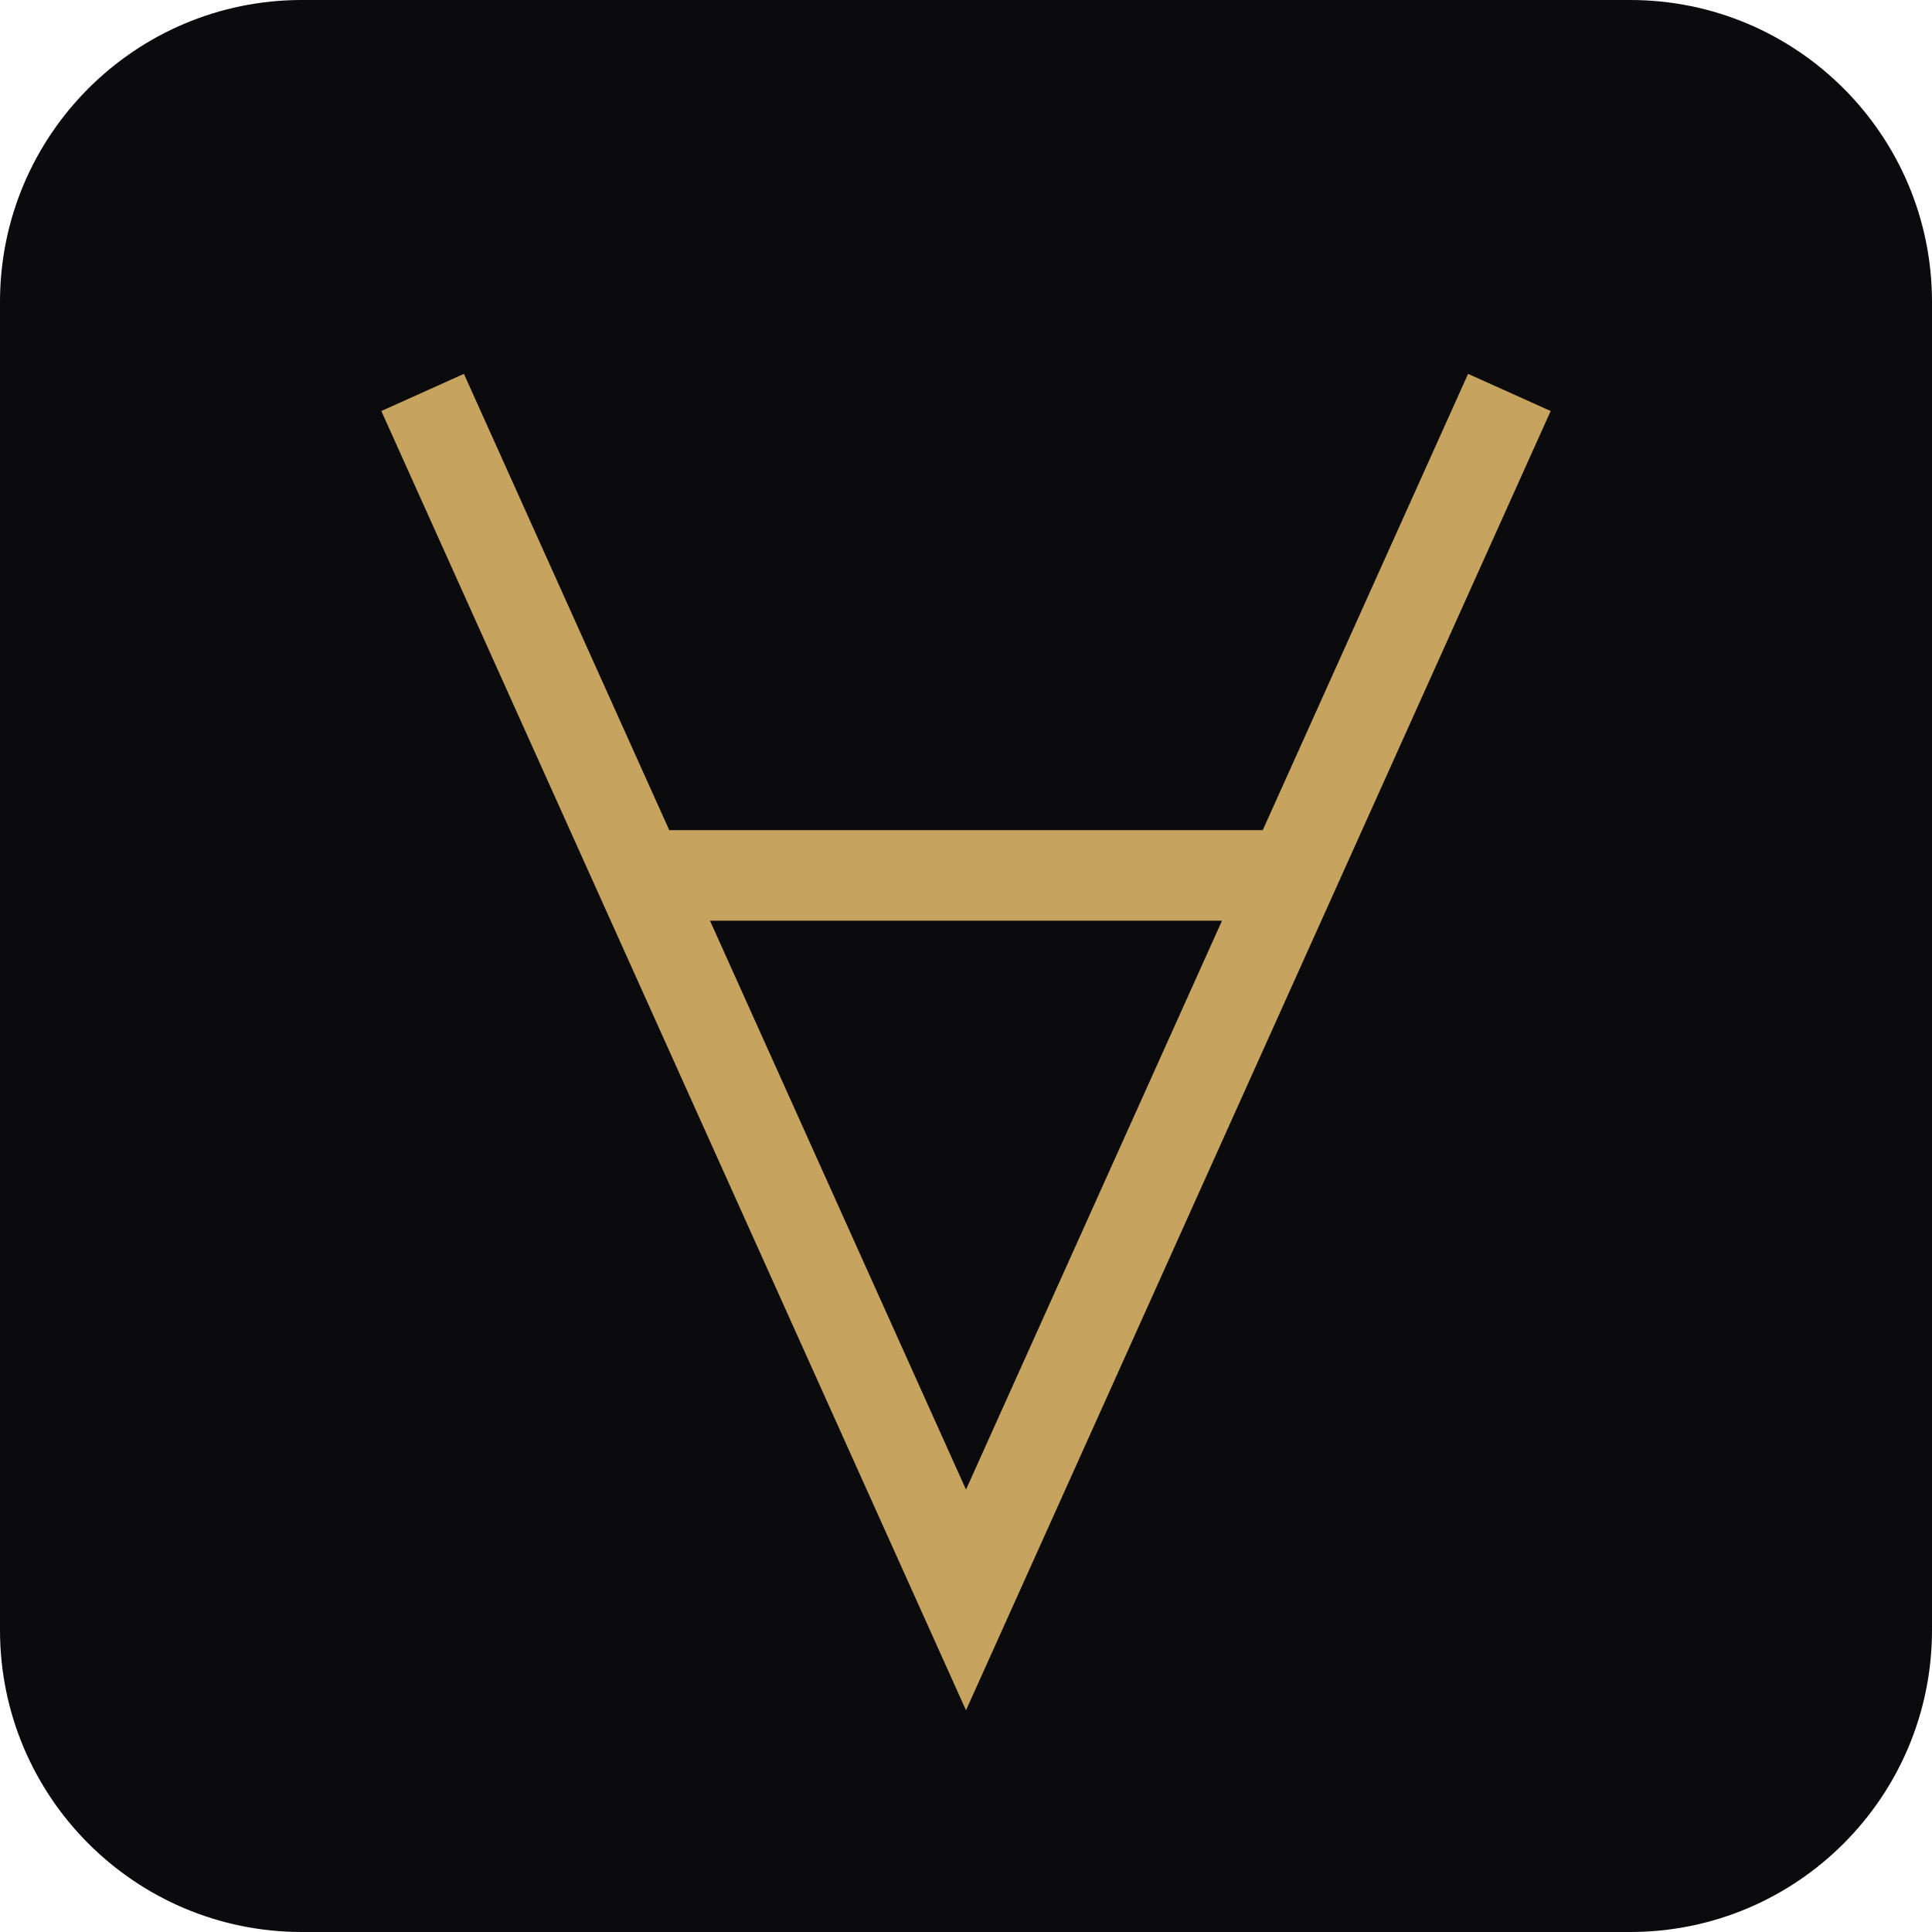
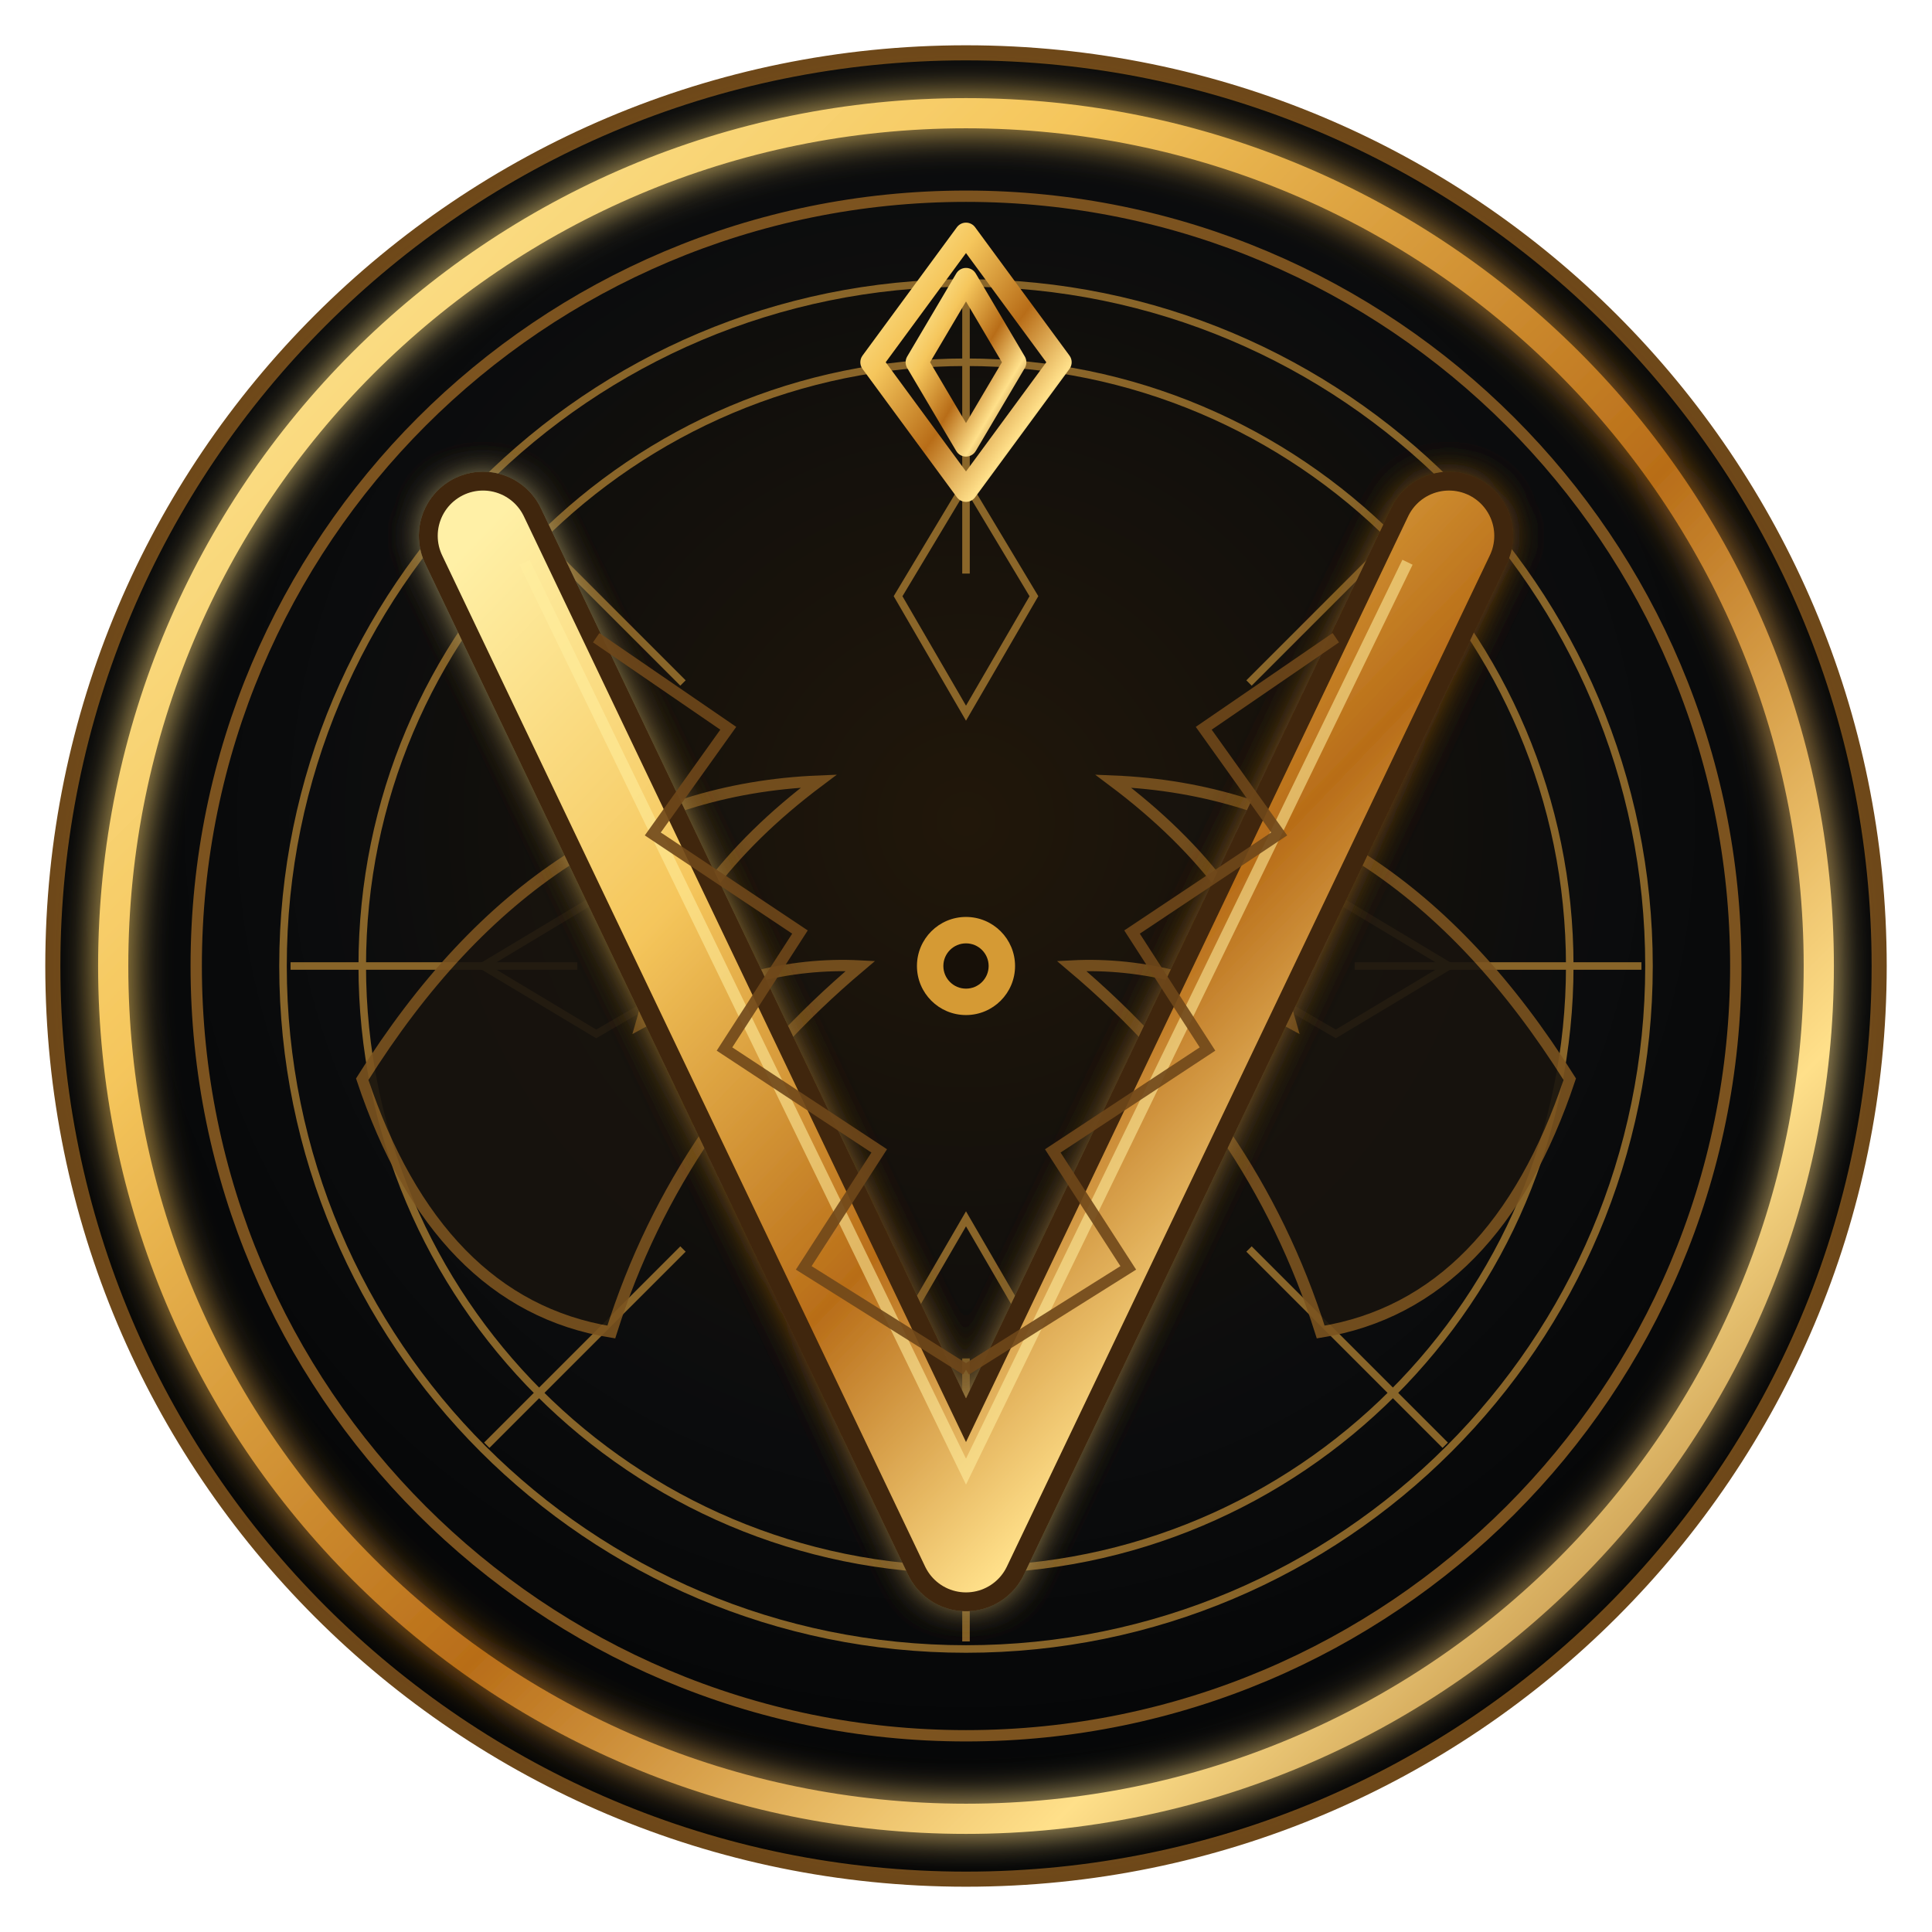
- <svg xmlns="http://www.w3.org/2000/svg" viewBox="0 0 64 64" role="img" aria-label="VALDR app icon">
-   <rect width="64" height="64" rx="10" fill="#0b0b0d" />
-   <path fill="none" stroke="#c6a35f" stroke-width="3" d="M14 13 32 53 50 13M22 29h20" />
+ <svg xmlns="http://www.w3.org/2000/svg" viewBox="0 0 512 512" role="img" aria-label="VALDR app icon">
+   <defs>
+     <radialGradient id="bg" cx="50%" cy="42%" r="62%">
+       <stop offset="0" stop-color="#21170a" />
+       <stop offset=".58" stop-color="#0b0c0d" />
+       <stop offset="1" stop-color="#020304" />
+     </radialGradient>
+     <linearGradient id="gold" x1="0" y1="0" x2="1" y2="1">
+       <stop stop-color="#fff0a6" />
+       <stop offset=".28" stop-color="#f5c65c" />
+       <stop offset=".56" stop-color="#b86d18" />
+       <stop offset=".78" stop-color="#ffe08a" />
+       <stop offset="1" stop-color="#8b4f11" />
+     </linearGradient>
+     <filter id="glow">
+       <feGaussianBlur stdDeviation="5" result="b" />
+       <feMerge>
+         <feMergeNode in="b" />
+         <feMergeNode in="SourceGraphic" />
+       </feMerge>
+     </filter>
+   </defs>
+   <circle cx="256" cy="256" r="242" fill="url(#bg)" stroke="#6e4819" stroke-width="4" />
+   <circle cx="256" cy="256" r="226" fill="none" stroke="url(#gold)" stroke-width="8" filter="url(#glow)" />
+   <circle cx="256" cy="256" r="204" fill="none" stroke="#7c531f" stroke-width="3" />
+   <g fill="none" stroke="#9f742e" stroke-width="2" opacity=".85">
+     <circle cx="256" cy="256" r="181" />
+     <circle cx="256" cy="256" r="160" />
+     <path d="M256 77v75M256 360v75M77 256h76M359 256h76M129 129l52 52M331 331l52 52M383 129l-52 52M181 331l-52 52" />
+     <path d="M256 128l18 30-18 31-18-31zM128 256l30-18 31 18-31 18zM384 256l-30-18-31 18 31 18zM256 384l18-30-18-31-18 31z" />
+   </g>
+   <g fill="#17130d" stroke="#7b531f" stroke-width="3" opacity=".9">
+     <path d="M96 286c32-51 72-77 121-79-24 18-40 39-47 64 20-11 39-16 58-15-32 27-54 59-66 97-31-5-53-28-66-67z" />
+     <path d="M416 286c-32-51-72-77-121-79 24 18 40 39 47 64-20-11-39-16-58-15 32 27 54 59 66 97 31-5 53-28 66-67z" />
+   </g>
+   <g filter="url(#glow)">
+     <path d="M128 142L256 410 384 142" fill="none" stroke="#3f260c" stroke-width="34" stroke-linecap="round" stroke-linejoin="round" />
+     <path d="M128 142L256 410 384 142" fill="none" stroke="url(#gold)" stroke-width="24" stroke-linecap="round" stroke-linejoin="round" />
+     <path d="M139 149L256 390 373 149" fill="none" stroke="#fff0a0" stroke-opacity=".56" stroke-width="3" />
+   </g>
+   <g fill="none" stroke="#6f4719" stroke-width="3" opacity=".9">
+     <path d="M158 169l35 24-20 28 39 26-20 31 41 27-20 31 43 27" />
+     <path d="M354 169l-35 24 20 28-39 26 20 31-41 27 20 31-43 27" />
+   </g>
+   <g transform="translate(256 96)" fill="none" stroke="url(#gold)" stroke-width="6" stroke-linejoin="round">
+     <path d="M0-34 25 0 0 34-25 0z" />
+     <path d="M0-22 13 0 0 22-13 0z" />
+   </g>
+   <circle cx="256" cy="256" r="13" fill="#d59a34" />
+   <circle cx="256" cy="256" r="6" fill="#171008" />
</svg>
